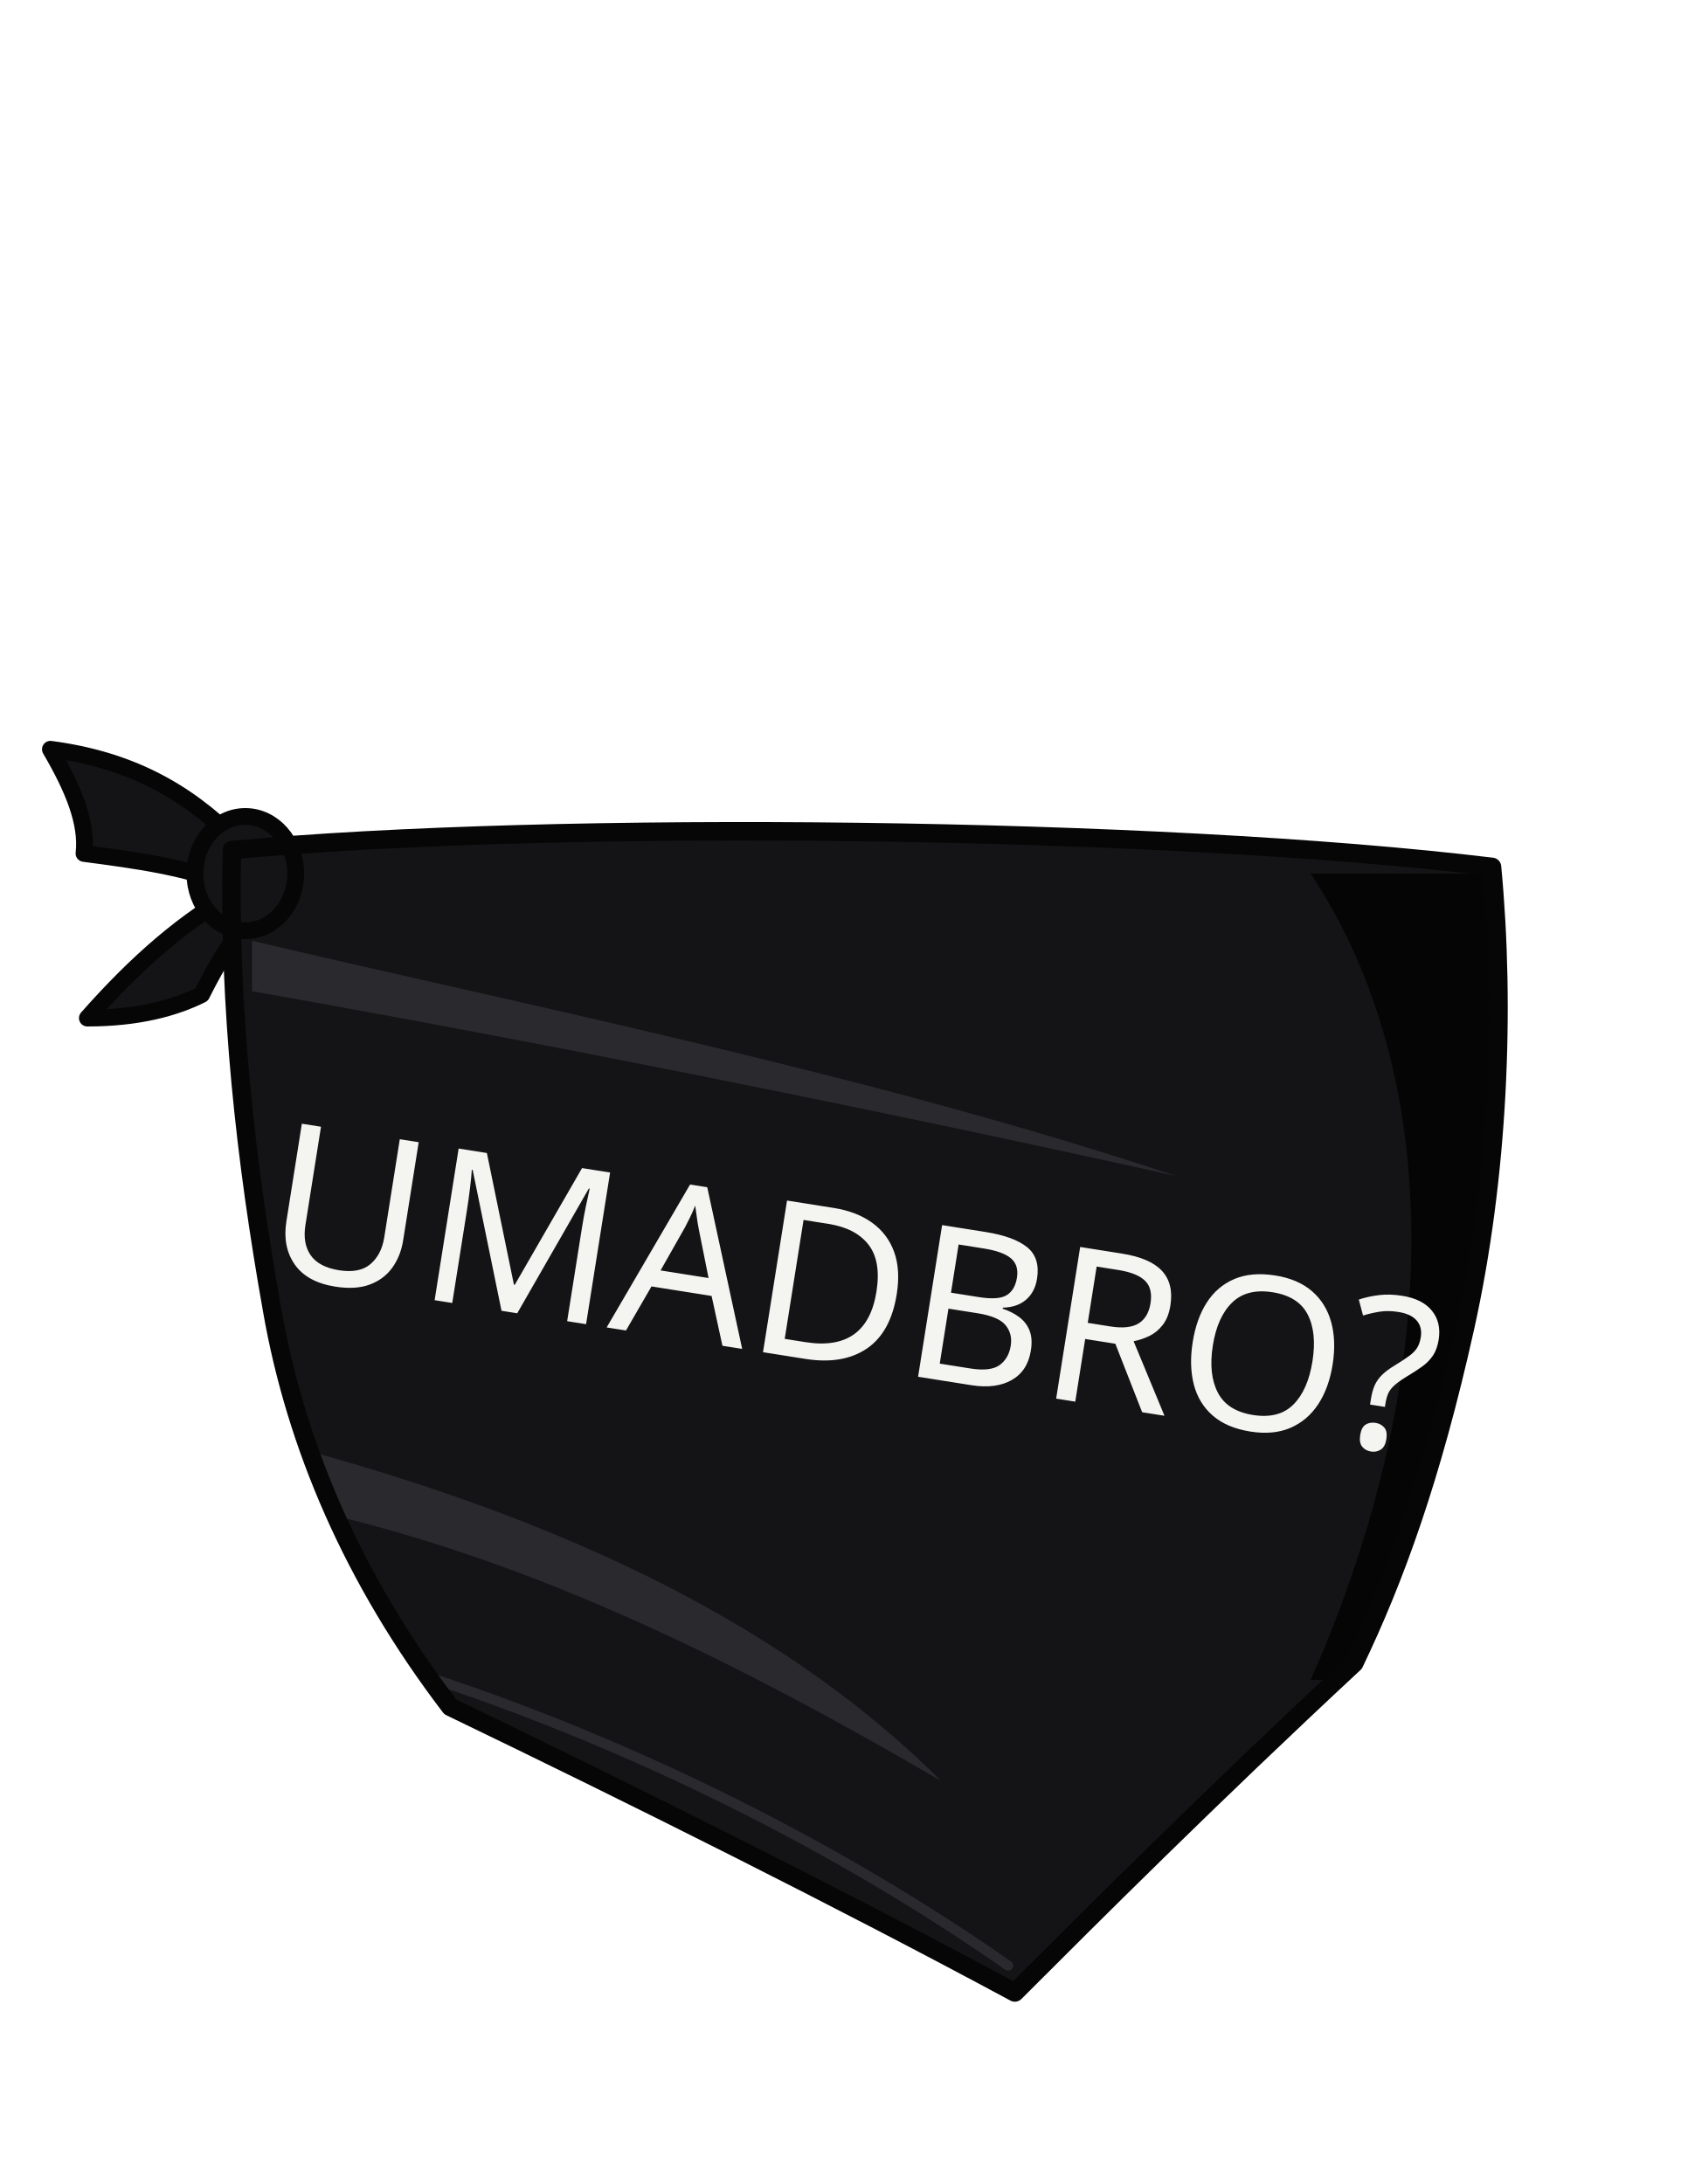
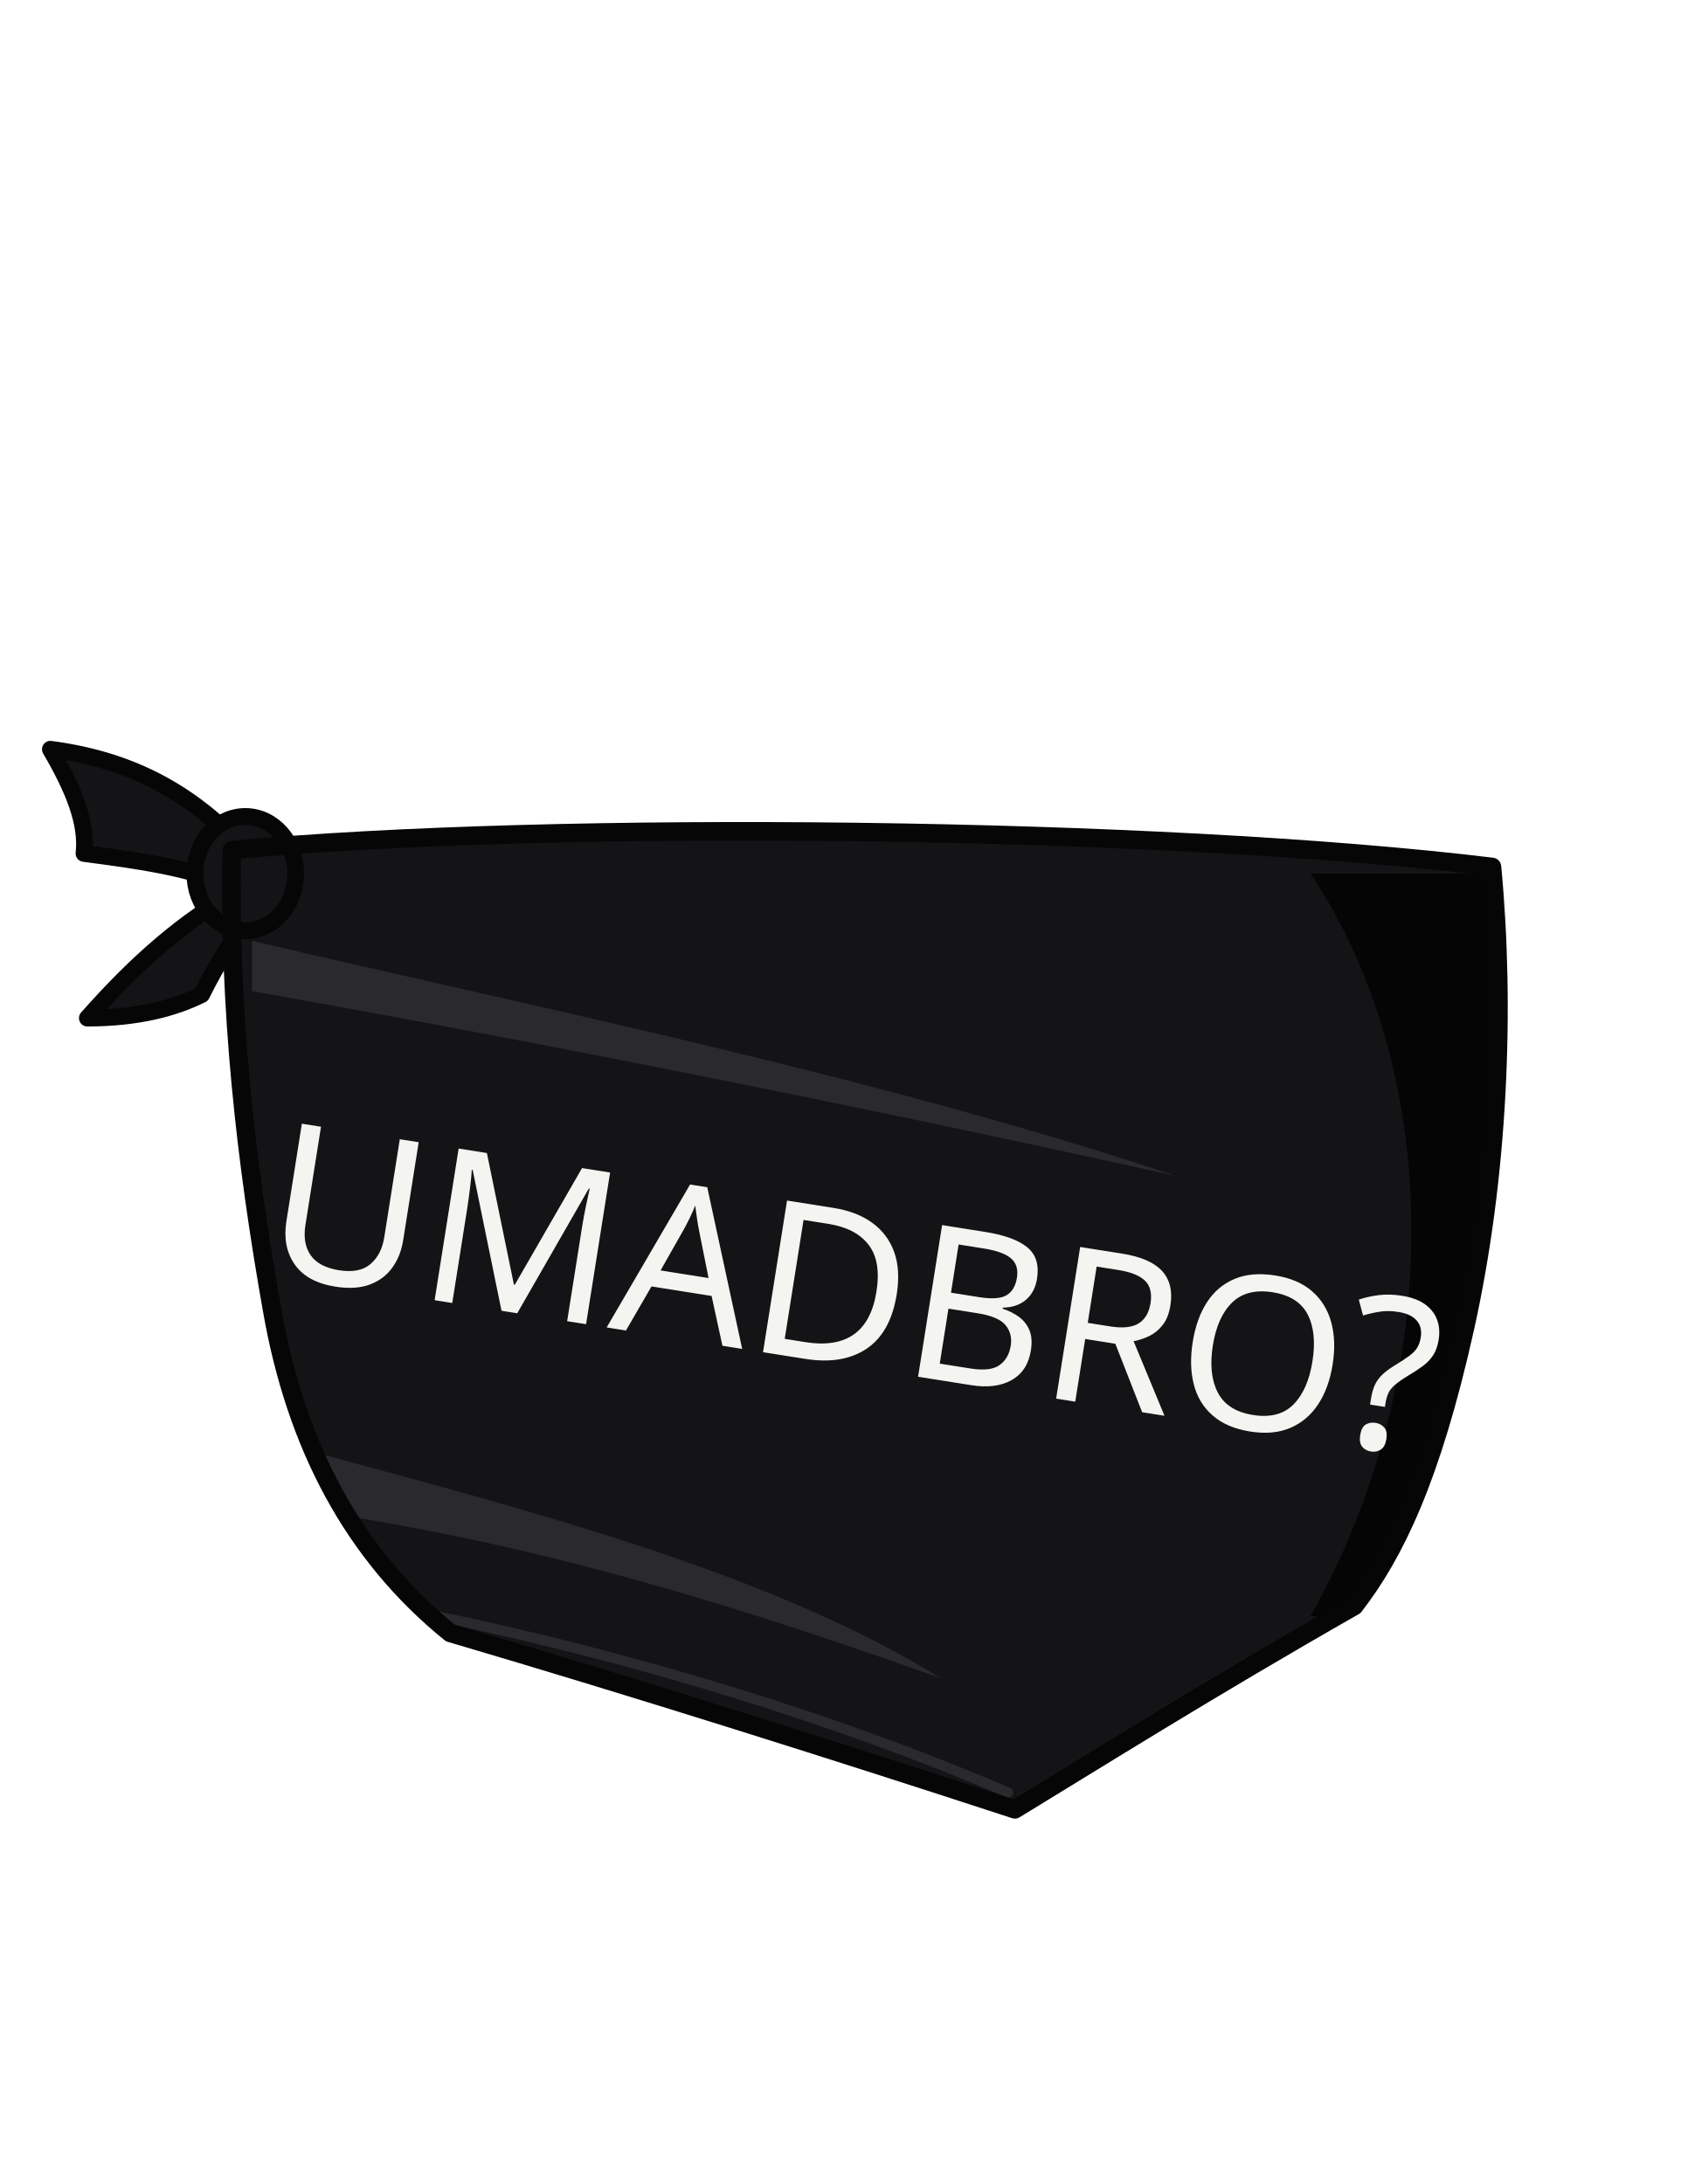
<svg xmlns="http://www.w3.org/2000/svg" viewBox="0 0 1000 1300" width="1000" height="1300">
  <defs>
-     <path id="mask" d="M138 506 C330 488 690 492 888 516 C896 600 892 700 872 790 C852 880 830 940 806 990 C720 1070 650 1140 604 1186 C500 1130 380 1070 268 1016 C210 940 176 860 162 780 C146 690 136 600 138 506 Z" />
+     <path id="mask" d="M138 506 C330 488 690 492 888 516 C896 600 892 700 872 790 C852 880 830 925 806 956 C720 1005 650 1049 604 1077 C500 1043 380 1005 268 972 C210 925 176 860 162 780 C146 690 136 600 138 506 Z" />
    <clipPath id="clip">
      <use href="#mask" />
    </clipPath>
  </defs>
  <g stroke="#060606" stroke-width="10" stroke-linejoin="round" fill="#141416">
    <path d="M140 500 C110 470 76 452 30 446 C44 470 52 490 50 508 C80 512 112 516 140 528 Z" />
    <path d="M142 530 C110 548 82 572 52 606 C82 606 104 600 120 592 C130 572 140 556 150 546 Z" />
  </g>
  <use href="#mask" fill="#141416" />
  <g clip-path="url(#clip)">
    <path fill="#2a2a2e" d="M150 560 C320 600 520 640 700 700 C520 660 320 620 150 590 Z" />
-     <path fill="#2a2a2e" d="M170 860 C320 900 460 960 560 1060 C440 990 320 930 190 900 Z" />
-     <path fill="#050506" d="M780 520 C860 640 860 820 780 1000 L900 1000 L900 520 Z" />
-     <path fill="none" stroke="#2a2a2e" stroke-width="6" stroke-linecap="round" d="M260 1000 C380 1040 500 1100 600 1170" />
+     <path fill="#2a2a2e" d="M170 860 C320 900 460 937 560 999 C440 956 320 919 190 900 Z" />
+     <path fill="#050506" d="M780 520 C860 640 860 820 780 962 L900 962 L900 520 Z" />
+     <path fill="none" stroke="#2a2a2e" stroke-width="6" stroke-linecap="round" d="M260 962 C380 987 500 1024 600 1067" />
    <text x="505" y="815" text-anchor="middle" font-family="Impact, 'Arial Narrow Bold', sans-serif" font-size="128" fill="#f4f4f1" transform="rotate(9 520 790)">UMADBRO?</text>
  </g>
  <ellipse cx="146" cy="520" rx="30" ry="34" fill="#141416" stroke="#060606" stroke-width="10" />
  <use href="#mask" fill="none" stroke="#060606" stroke-width="11" stroke-linejoin="round" />
</svg>
